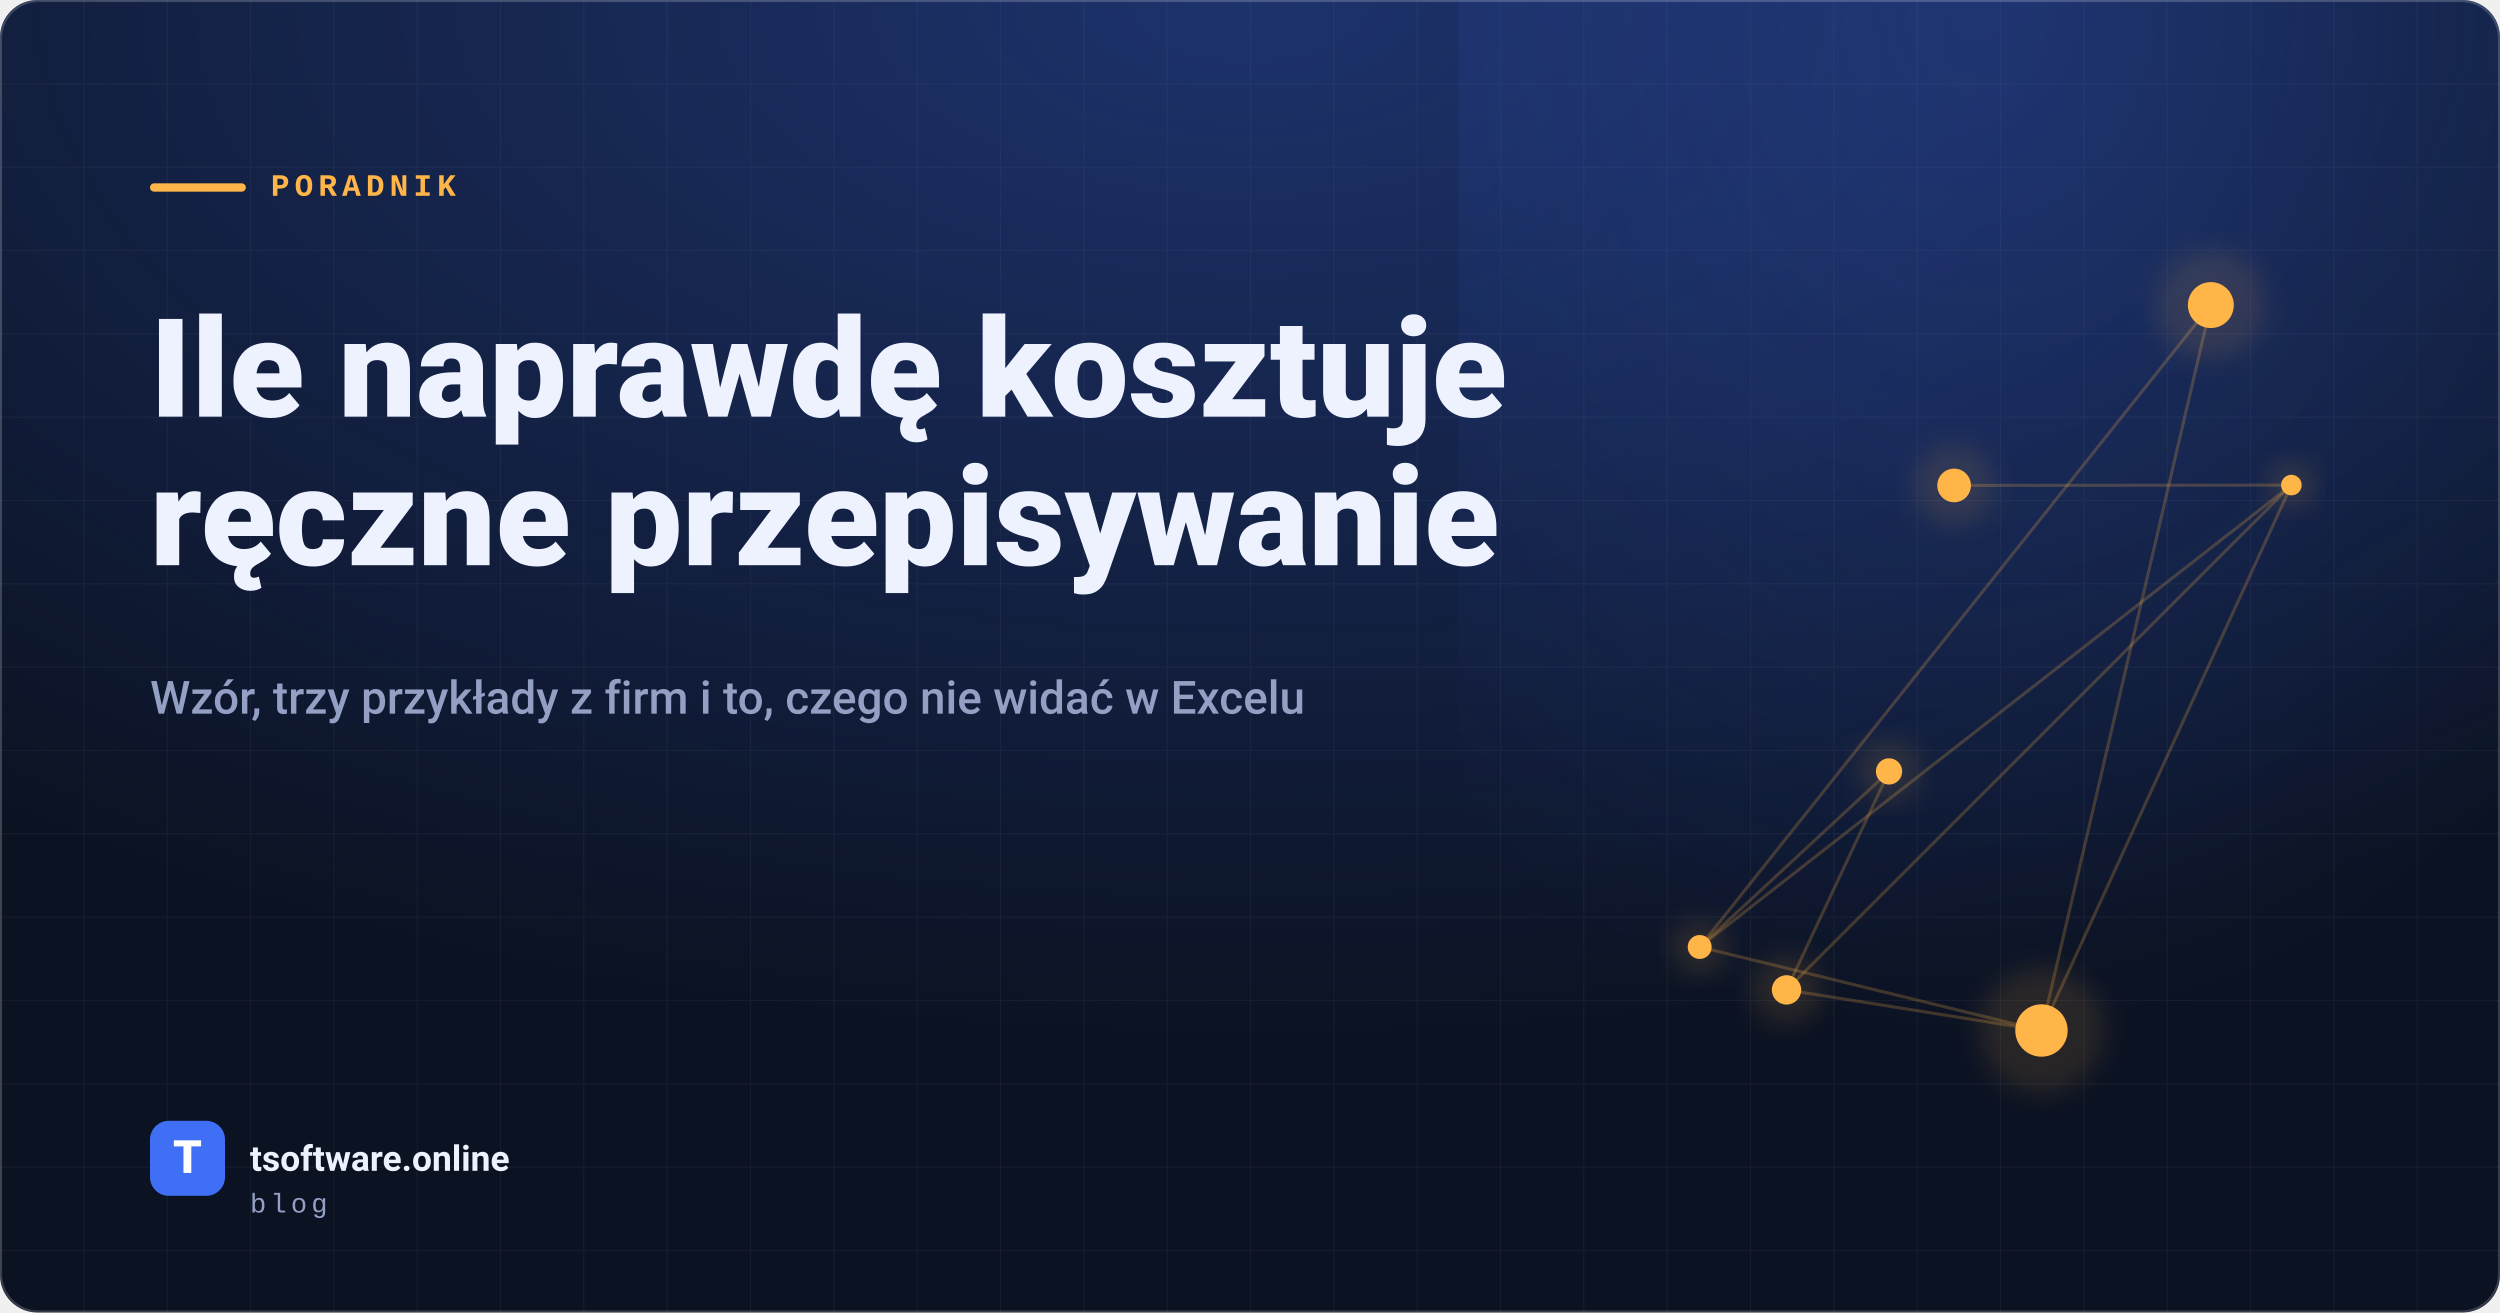
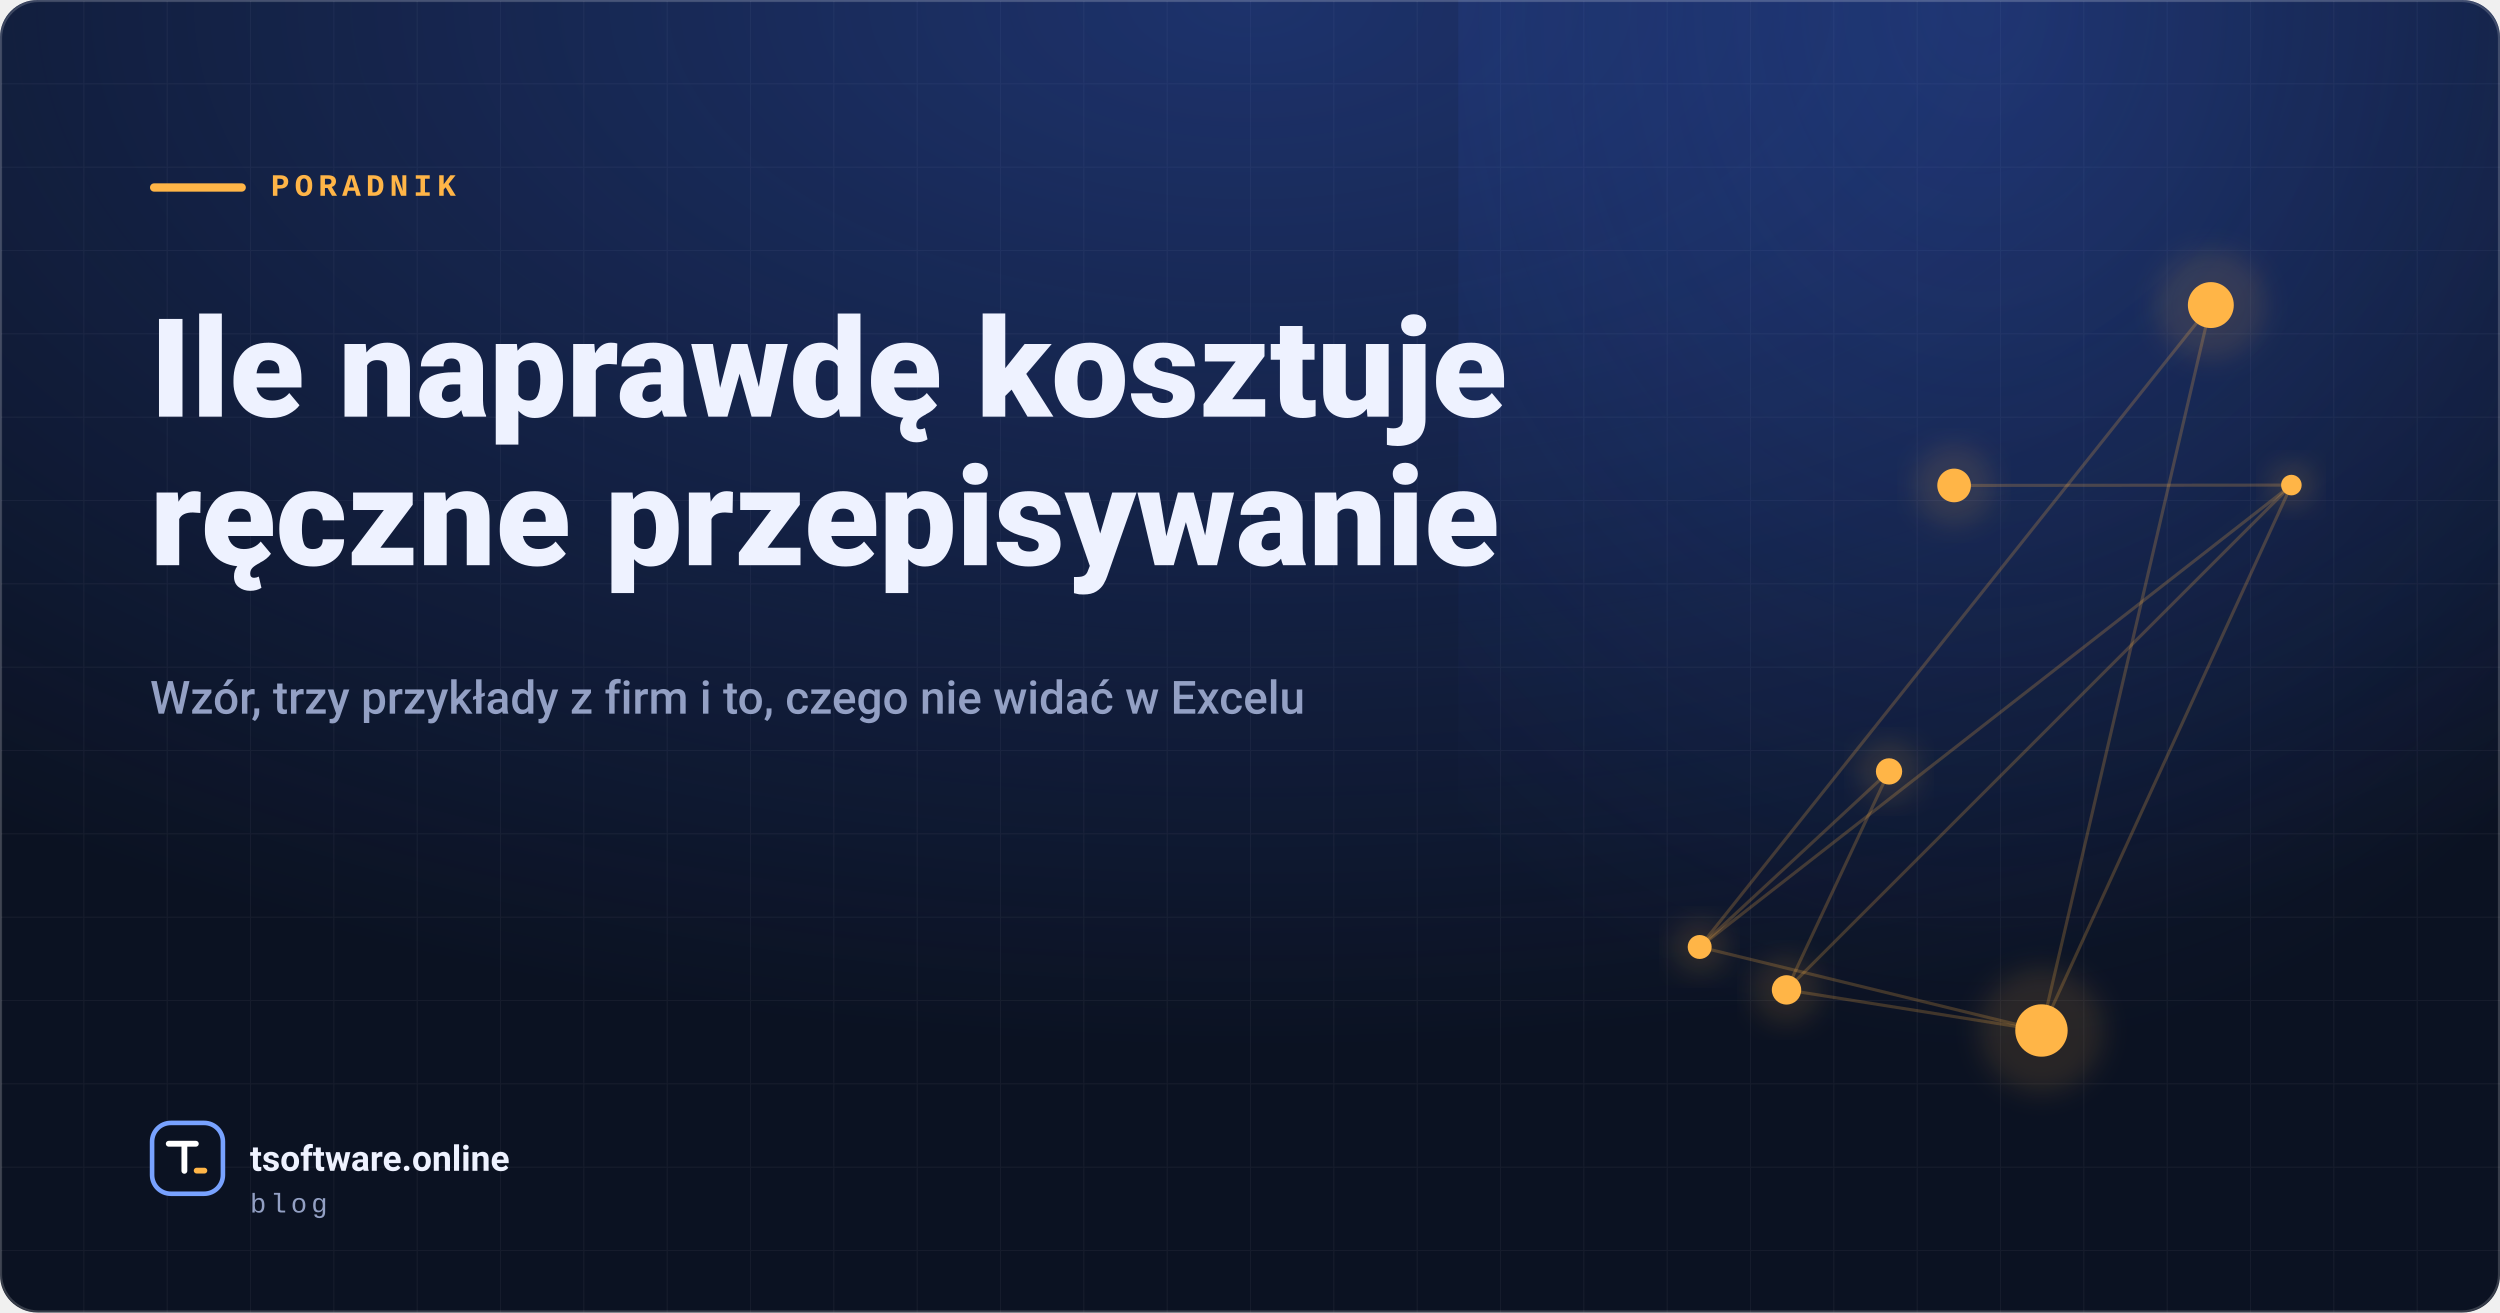
<svg xmlns="http://www.w3.org/2000/svg" viewBox="0 0 1200 630" width="1200" height="630" role="img" aria-label="Ile naprawdę kosztuje ręczne przepisywanie" font-family="'IBM Plex Sans','Segoe UI',Roboto,Helvetica,Arial,sans-serif">
  <defs>
-     <pattern id="g8ezac-grid" width="40" height="40" patternUnits="userSpaceOnUse">
+     <pattern id="g579edo-grid" width="40" height="40" patternUnits="userSpaceOnUse">
      <path d="M40 0H0V40" fill="none" stroke="rgba(255,255,255,0.045)" stroke-width="1" />
    </pattern>
-     <radialGradient id="g8ezac-glow" cx="50%" cy="0%" r="80%">
+     <radialGradient id="g579edo-glow" cx="50%" cy="0%" r="80%">
      <stop offset="0" stop-color="#3f6ff5" stop-opacity="0.35" />
      <stop offset="1" stop-color="#3f6ff5" stop-opacity="0" />
    </radialGradient>
-     <linearGradient id="g8ezac-neonbar" x1="0" x2="1">
+     <linearGradient id="g579edo-neonbar" x1="0" x2="1">
      <stop offset="0" stop-color="#22e5ff" />
      <stop offset="1" stop-color="#78a2ff" />
    </linearGradient>
-     <linearGradient id="g8ezac-pinkbar" x1="0" x2="1">
+     <linearGradient id="g579edo-pinkbar" x1="0" x2="1">
      <stop offset="0" stop-color="#ff4d8d" />
      <stop offset="1" stop-color="#ff8aa6" />
    </linearGradient>
-     <linearGradient id="g8ezac-okbar" x1="0" x2="1">
+     <linearGradient id="g579edo-okbar" x1="0" x2="1">
      <stop offset="0" stop-color="#3ddc84" />
      <stop offset="1" stop-color="#9ef0c0" />
    </linearGradient>
-     <marker id="g8ezac-arr" viewBox="0 0 10 10" refX="9" refY="5" markerWidth="7" markerHeight="7" orient="auto-start-reverse">
+     <marker id="g579edo-arr" viewBox="0 0 10 10" refX="9" refY="5" markerWidth="7" markerHeight="7" orient="auto-start-reverse">
      <path d="M0 0L10 5L0 10z" fill="#93a0c4" />
    </marker>
-     <marker id="g8ezac-arr-neon" viewBox="0 0 10 10" refX="9" refY="5" markerWidth="7" markerHeight="7" orient="auto-start-reverse">
+     <marker id="g579edo-arr-neon" viewBox="0 0 10 10" refX="9" refY="5" markerWidth="7" markerHeight="7" orient="auto-start-reverse">
      <path d="M0 0L10 5L0 10z" fill="#22e5ff" />
    </marker>
-     <marker id="g8ezac-arr-pink" viewBox="0 0 10 10" refX="9" refY="5" markerWidth="7" markerHeight="7" orient="auto-start-reverse">
+     <marker id="g579edo-arr-pink" viewBox="0 0 10 10" refX="9" refY="5" markerWidth="7" markerHeight="7" orient="auto-start-reverse">
      <path d="M0 0L10 5L0 10z" fill="#ff4d8d" />
    </marker>
-     <filter id="g8ezac-soft" x="-20%" y="-20%" width="140%" height="140%">
+     <filter id="g579edo-soft" x="-20%" y="-20%" width="140%" height="140%">
      <feGaussianBlur stdDeviation="6" />
    </filter>
-     <clipPath id="g8ezac-frame">
+     <clipPath id="g579edo-frame">
      <rect width="1200" height="630" rx="18" />
    </clipPath>
  </defs>
-   <g clip-path="url(#g8ezac-frame)">
+   <g clip-path="url(#g579edo-frame)">
    <rect width="1200" height="630" fill="#0b1222" />
-     <rect width="1200" height="630" fill="url(#g8ezac-grid)" />
-     <rect width="1200" height="630" fill="url(#g8ezac-glow)" />
-     <rect x="700" y="0" width="500" height="630" fill="url(#g8ezac-glow)" opacity="0.6" />
+     <rect width="1200" height="630" fill="url(#g579edo-grid)" />
+     <rect width="1200" height="630" fill="url(#g579edo-glow)" />
+     <rect x="700" y="0" width="500" height="630" fill="url(#g579edo-glow)" opacity="0.6" />
    <line x1="1099.86" y1="232.844" x2="815.847" y2="454.553" stroke="#ffb547" stroke-opacity="0.22" stroke-width="1.5" />
    <line x1="1099.86" y1="232.844" x2="857.528" y2="475.152" stroke="#ffb547" stroke-opacity="0.22" stroke-width="1.5" />
    <line x1="1099.86" y1="232.844" x2="979.904" y2="494.64" stroke="#ffb547" stroke-opacity="0.22" stroke-width="1.5" />
    <line x1="1099.86" y1="232.844" x2="937.974" y2="233.016" stroke="#ffb547" stroke-opacity="0.22" stroke-width="1.5" />
    <line x1="815.847" y1="454.553" x2="979.904" y2="494.64" stroke="#ffb547" stroke-opacity="0.22" stroke-width="1.5" />
    <line x1="815.847" y1="454.553" x2="906.739" y2="370.282" stroke="#ffb547" stroke-opacity="0.22" stroke-width="1.5" />
    <line x1="815.847" y1="454.553" x2="1061.198" y2="146.436" stroke="#ffb547" stroke-opacity="0.22" stroke-width="1.5" />
    <line x1="857.528" y1="475.152" x2="979.904" y2="494.64" stroke="#ffb547" stroke-opacity="0.22" stroke-width="1.5" />
    <line x1="857.528" y1="475.152" x2="906.739" y2="370.282" stroke="#ffb547" stroke-opacity="0.22" stroke-width="1.5" />
    <line x1="979.904" y1="494.64" x2="1061.198" y2="146.436" stroke="#ffb547" stroke-opacity="0.22" stroke-width="1.5" />
-     <circle cx="1099.86" cy="232.844" r="11.848" fill="#ffb547" opacity="0.12" filter="url(#g8ezac-soft)" />
+     <circle cx="1099.86" cy="232.844" r="11.848" fill="#ffb547" opacity="0.12" filter="url(#g579edo-soft)" />
    <circle cx="1099.86" cy="232.844" r="4.937" fill="#ffb547" />
-     <circle cx="815.847" cy="454.553" r="13.808" fill="#ffb547" opacity="0.12" filter="url(#g8ezac-soft)" />
+     <circle cx="815.847" cy="454.553" r="13.808" fill="#ffb547" opacity="0.12" filter="url(#g579edo-soft)" />
    <circle cx="815.847" cy="454.553" r="5.753" fill="#ffb547" />
-     <circle cx="857.528" cy="475.152" r="16.919" fill="#ffb547" opacity="0.12" filter="url(#g8ezac-soft)" />
+     <circle cx="857.528" cy="475.152" r="16.919" fill="#ffb547" opacity="0.12" filter="url(#g579edo-soft)" />
    <circle cx="857.528" cy="475.152" r="7.049" fill="#ffb547" />
-     <circle cx="979.904" cy="494.64" r="30.179" fill="#ffb547" opacity="0.12" filter="url(#g8ezac-soft)" />
+     <circle cx="979.904" cy="494.64" r="30.179" fill="#ffb547" opacity="0.12" filter="url(#g579edo-soft)" />
    <circle cx="979.904" cy="494.64" r="12.575" fill="#ffb547" />
-     <circle cx="937.974" cy="233.016" r="19.389" fill="#ffb547" opacity="0.12" filter="url(#g8ezac-soft)" />
+     <circle cx="937.974" cy="233.016" r="19.389" fill="#ffb547" opacity="0.12" filter="url(#g579edo-soft)" />
    <circle cx="937.974" cy="233.016" r="8.079" fill="#ffb547" />
-     <circle cx="906.739" cy="370.282" r="15.149" fill="#ffb547" opacity="0.12" filter="url(#g8ezac-soft)" />
+     <circle cx="906.739" cy="370.282" r="15.149" fill="#ffb547" opacity="0.12" filter="url(#g579edo-soft)" />
    <circle cx="906.739" cy="370.282" r="6.312" fill="#ffb547" />
-     <circle cx="1061.198" cy="146.436" r="26.46" fill="#ffb547" opacity="0.12" filter="url(#g8ezac-soft)" />
+     <circle cx="1061.198" cy="146.436" r="26.46" fill="#ffb547" opacity="0.12" filter="url(#g579edo-soft)" />
    <circle cx="1061.198" cy="146.436" r="11.025" fill="#ffb547" />
    <rect x="72" y="88" width="46" height="4" rx="2" fill="#ffb547" />
    <text x="130" y="94" font-family="'IBM Plex Mono',ui-monospace,Consolas,'Liberation Mono',monospace" font-size="15" font-weight="600" fill="#ffb547" text-anchor="start" letter-spacing="2.4">PORADNIK</text>
    <text x="72" y="200" font-family="'Bricolage Grotesque','IBM Plex Sans','Segoe UI',Roboto,Helvetica,Arial,sans-serif" font-size="66" font-weight="800" fill="#eef2ff" text-anchor="start">Ile naprawdę kosztuje</text>
    <text x="72" y="271.28" font-family="'Bricolage Grotesque','IBM Plex Sans','Segoe UI',Roboto,Helvetica,Arial,sans-serif" font-size="66" font-weight="800" fill="#eef2ff" text-anchor="start">ręczne przepisywanie</text>
    <text x="72" y="342.56" font-family="'IBM Plex Sans','Segoe UI',Roboto,Helvetica,Arial,sans-serif" font-size="22" font-weight="500" fill="#93a0c4" text-anchor="start">Wzór, trzy przykłady z firm i to, czego nie widać w Excelu</text>
-     <rect x="72" y="538" width="36" height="36" rx="9" fill="#3f6ff5" />
-     <text x="90" y="563" font-family="'Bricolage Grotesque','IBM Plex Sans','Segoe UI',Roboto,Helvetica,Arial,sans-serif" font-size="22" font-weight="800" fill="#fff" text-anchor="middle">T</text>
+     <rect x="73" y="539" width="34" height="34" rx="9" fill="#0b1222" stroke="#78a2ff" stroke-width="2.2" />
+     <path d="M81 549h13M88.5 549v13" fill="none" stroke="#fff" stroke-width="2.8" stroke-linecap="round" />
+     <rect x="93" y="560.5" width="6.5" height="2.8" rx="1.4" fill="#ffb547" />
    <text x="120" y="562" font-family="'IBM Plex Sans','Segoe UI',Roboto,Helvetica,Arial,sans-serif" font-size="17" font-weight="600" fill="#eef2ff" text-anchor="start">tsoftware.online</text>
    <text x="120" y="582" font-family="'IBM Plex Mono',ui-monospace,Consolas,'Liberation Mono',monospace" font-size="13" font-weight="500" fill="#93a0c4" text-anchor="start" letter-spacing="2">blog</text>
  </g>
  <rect x="0.5" y="0.5" width="1199" height="629" rx="18" fill="none" stroke="rgba(255,255,255,0.18)" />
</svg>
